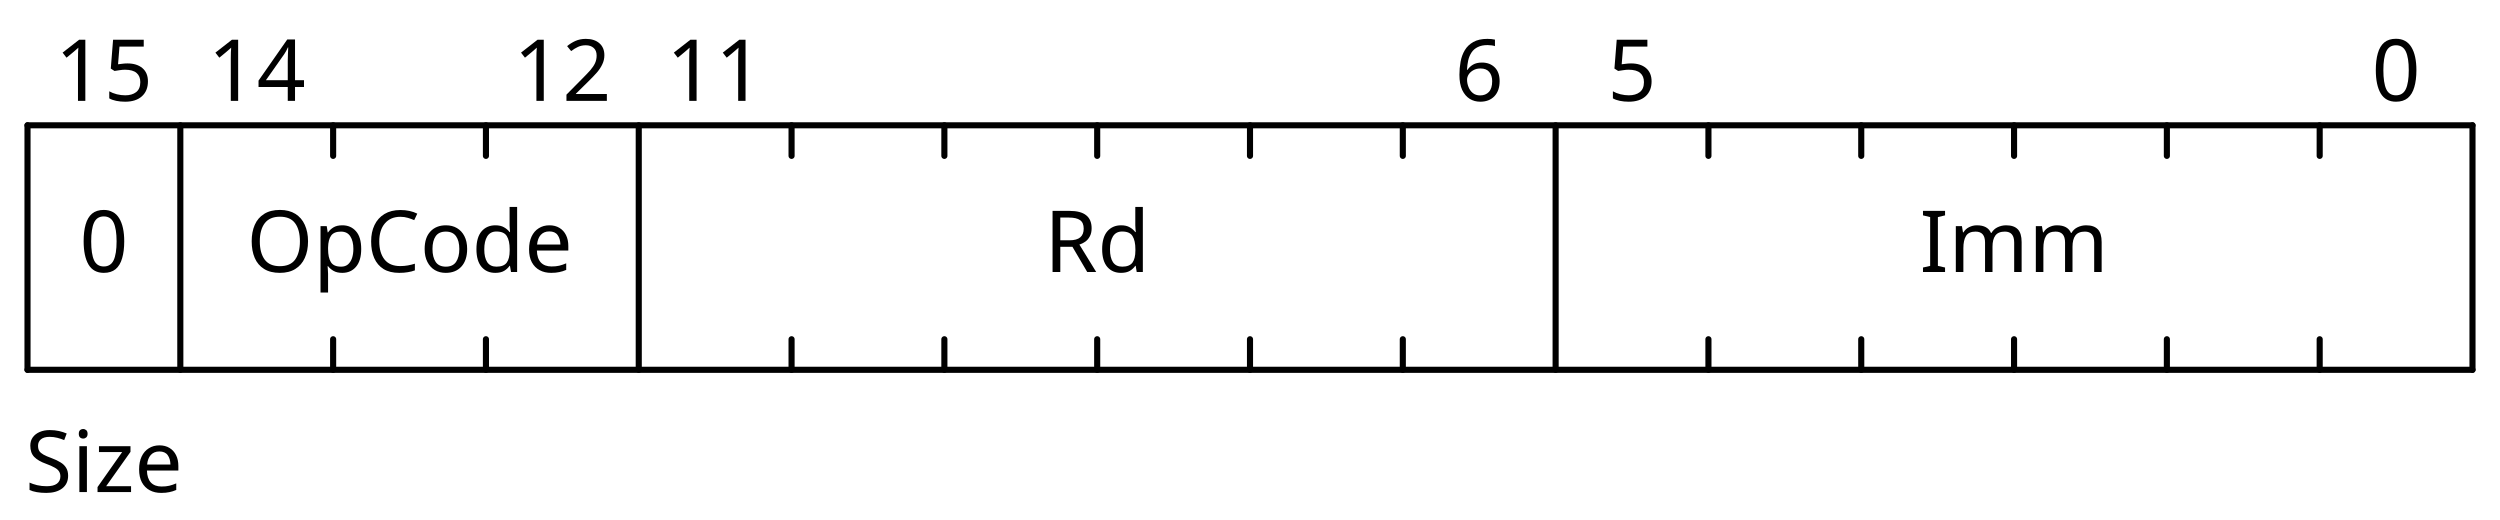
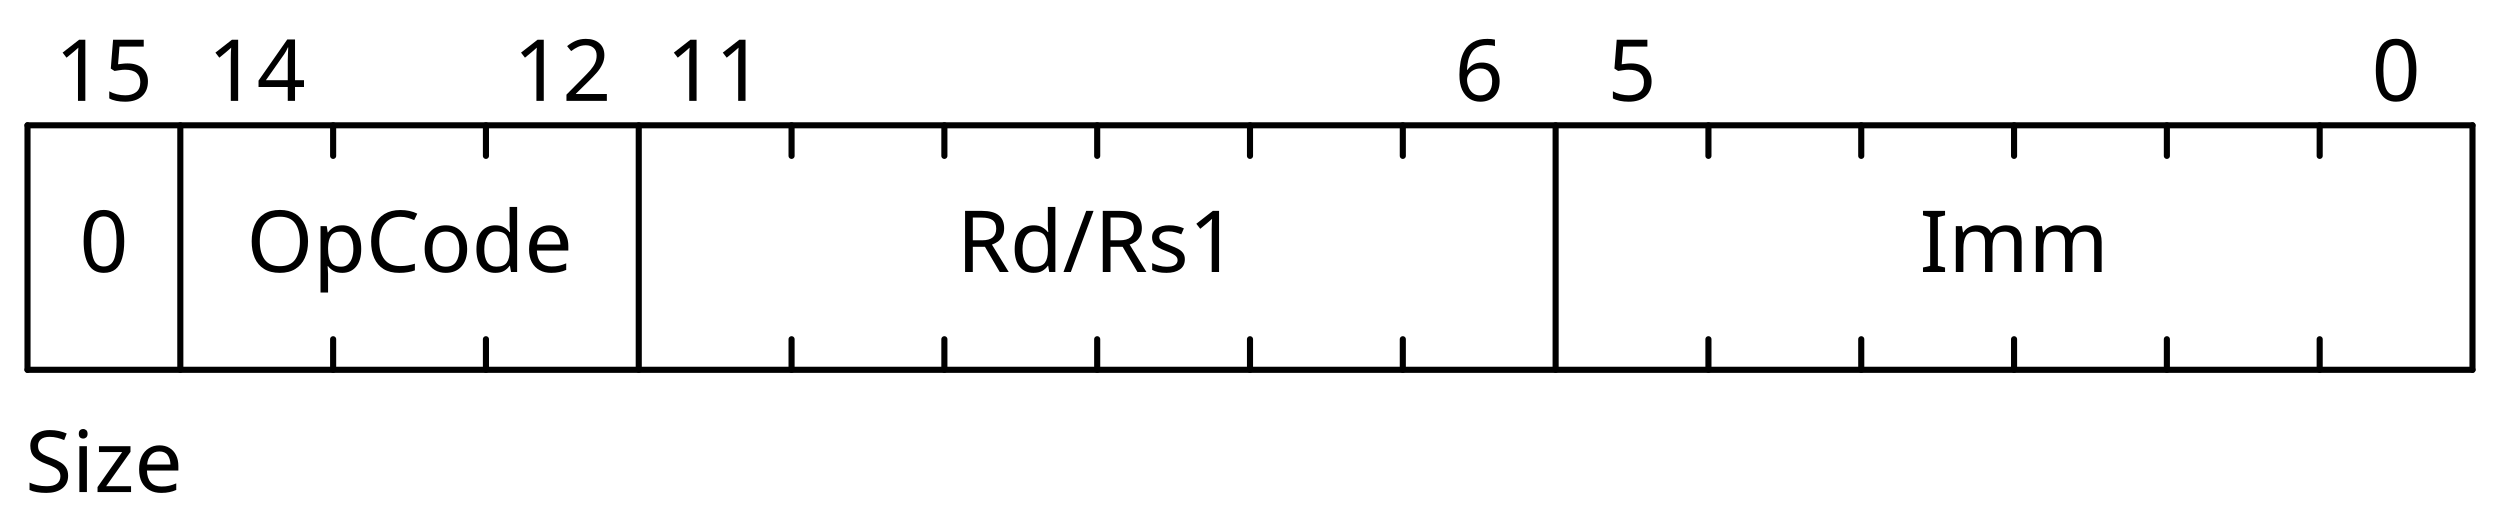
<svg xmlns="http://www.w3.org/2000/svg" width="409" height="85" viewBox="0 0 409 85">
  <g transform="translate(4.5,0.5)">
    <g stroke="black" stroke-width="1" stroke-linecap="round" transform="translate(0,20)">
      <line x2="400" />
      <line y2="40" />
      <line x2="400" y1="40" y2="40" />
      <line x1="400" x2="400" y2="40" />
      <line x1="375" x2="375" y2="5" />
      <line x1="375" x2="375" y1="35" y2="40" />
      <line x1="350" x2="350" y2="5" />
      <line x1="350" x2="350" y1="35" y2="40" />
      <line x1="325" x2="325" y2="5" />
      <line x1="325" x2="325" y1="35" y2="40" />
      <line x1="300" x2="300" y2="5" />
      <line x1="300" x2="300" y1="35" y2="40" />
      <line x1="275" x2="275" y2="5" />
      <line x1="275" x2="275" y1="35" y2="40" />
      <line x1="250" x2="250" y2="40" />
      <line x1="225" x2="225" y2="5" />
      <line x1="225" x2="225" y1="35" y2="40" />
      <line x1="200" x2="200" y2="5" />
      <line x1="200" x2="200" y1="35" y2="40" />
      <line x1="175" x2="175" y2="5" />
      <line x1="175" x2="175" y1="35" y2="40" />
      <line x1="150" x2="150" y2="5" />
      <line x1="150" x2="150" y1="35" y2="40" />
      <line x1="125" x2="125" y2="5" />
      <line x1="125" x2="125" y1="35" y2="40" />
      <line x1="100" x2="100" y2="40" />
      <line x1="75" x2="75" y2="5" />
      <line x1="75" x2="75" y1="35" y2="40" />
      <line x1="50" x2="50" y2="5" />
      <line x1="50" x2="50" y1="35" y2="40" />
      <line x1="25" x2="25" y2="40" />
    </g>
    <g text-anchor="middle">
      <g>
        <g transform="translate(0,20)" />
        <g transform="translate(12.5,16)">
          <text x="375" font-size="14" font-family="sans-serif" font-weight="normal">0</text>
          <text x="250" font-size="14" font-family="sans-serif" font-weight="normal">5</text>
          <text x="225" font-size="14" font-family="sans-serif" font-weight="normal">6</text>
          <text x="100" font-size="14" font-family="sans-serif" font-weight="normal">11</text>
          <text x="75" font-size="14" font-family="sans-serif" font-weight="normal">12</text>
          <text x="25" font-size="14" font-family="sans-serif" font-weight="normal">14</text>
          <text x="0" font-size="14" font-family="sans-serif" font-weight="normal">15</text>
        </g>
        <g transform="translate(12.5,44)">
          <text x="312.5" font-size="14" font-family="sans-serif" font-weight="normal">
            <tspan>Imm</tspan>
          </text>
          <text x="162.5" font-size="14" font-family="sans-serif" font-weight="normal">
-             <tspan>Rd</tspan>
+             <tspan>Rd/Rs1</tspan>
          </text>
          <text x="50" font-size="14" font-family="sans-serif" font-weight="normal">
            <tspan>OpCode</tspan>
          </text>
          <text x="0" font-size="14" font-family="sans-serif" font-weight="normal">
            <tspan>0</tspan>
          </text>
        </g>
        <g transform="translate(12.5,80)">
          <text x="0" font-size="14" font-family="sans-serif" font-weight="normal">
            <tspan>Size</tspan>
          </text>
        </g>
      </g>
    </g>
  </g>
</svg>
